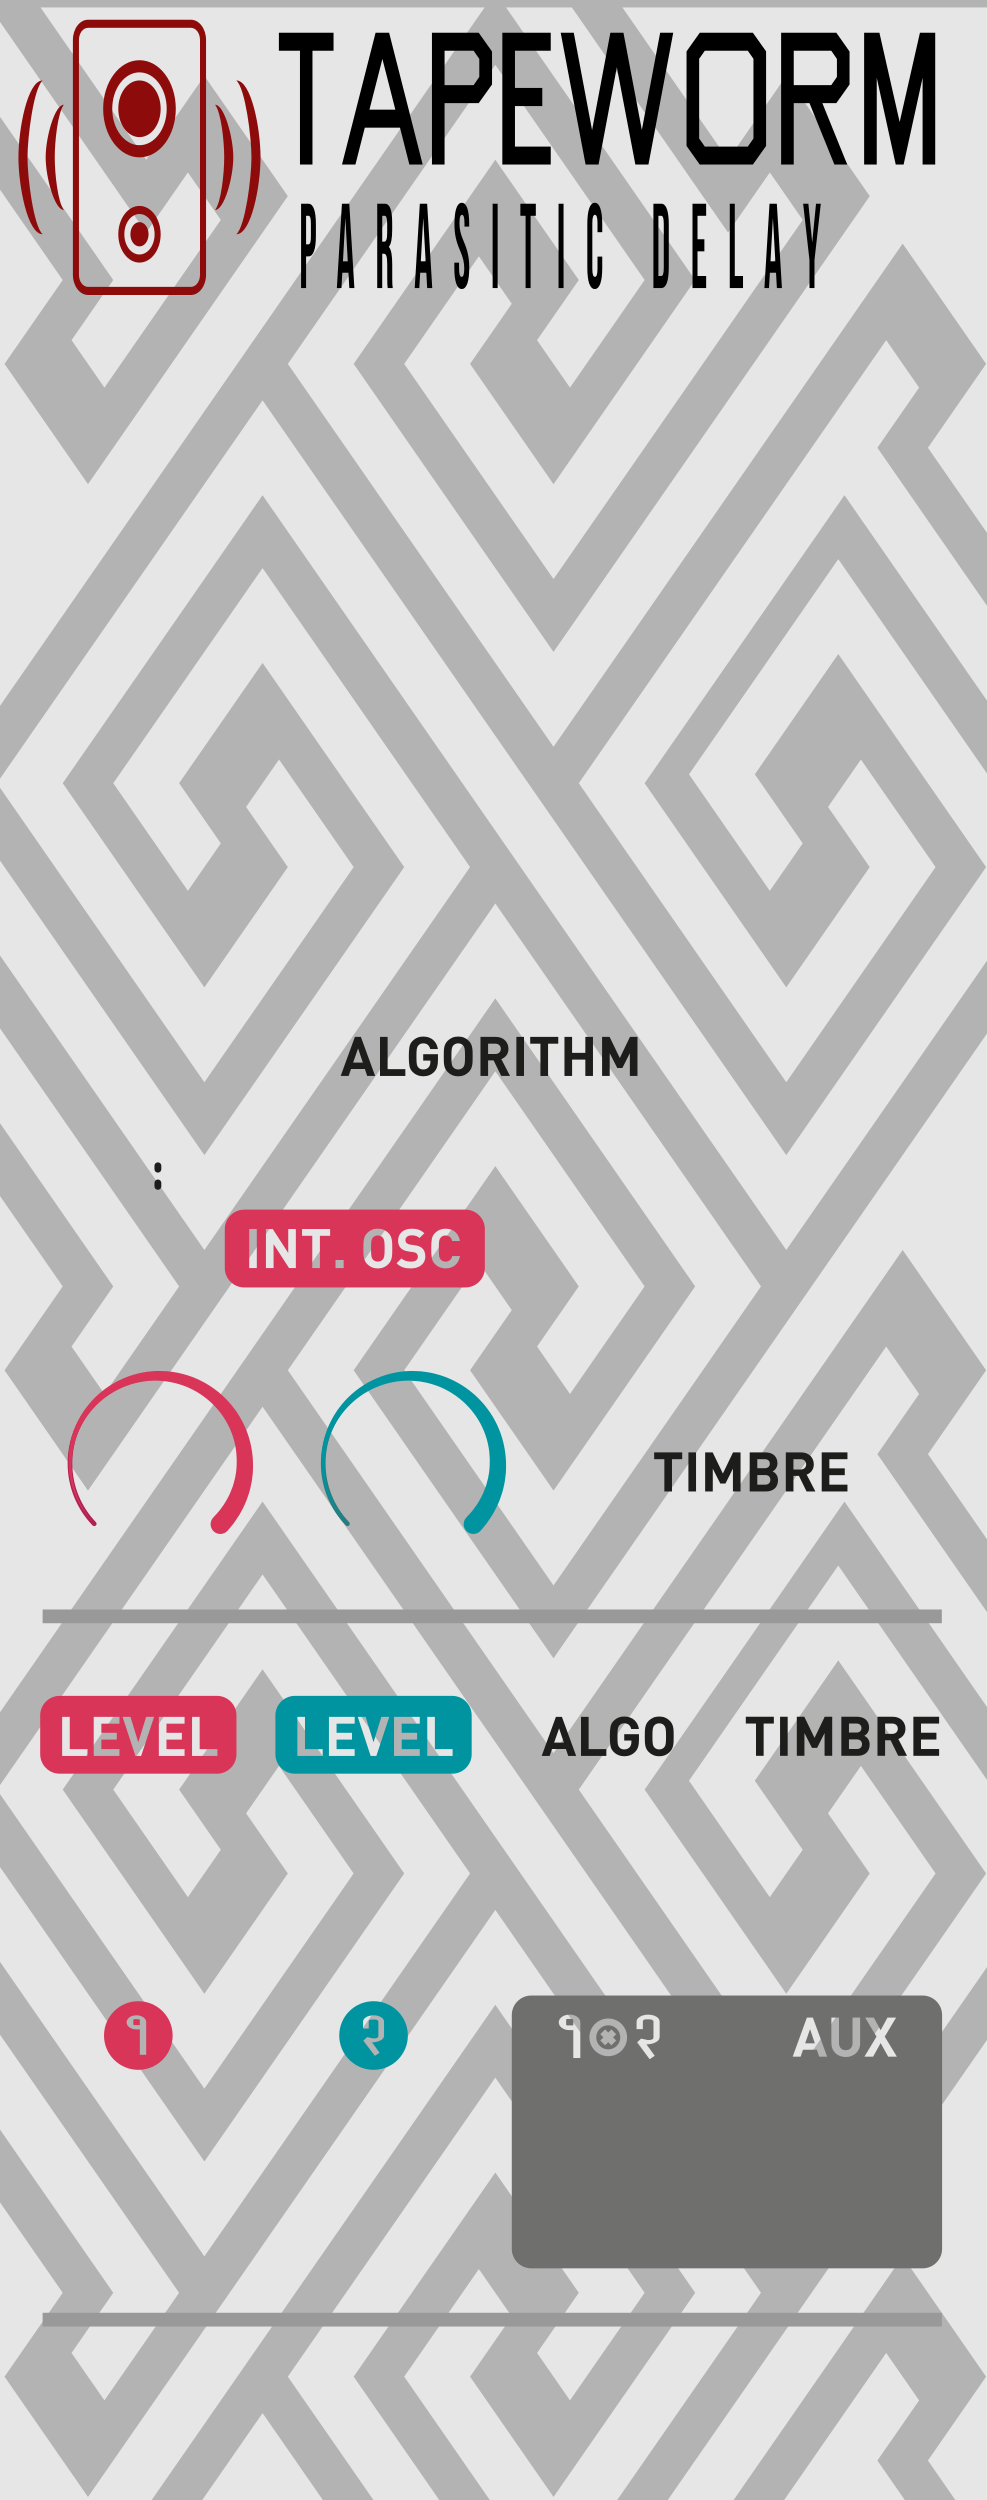
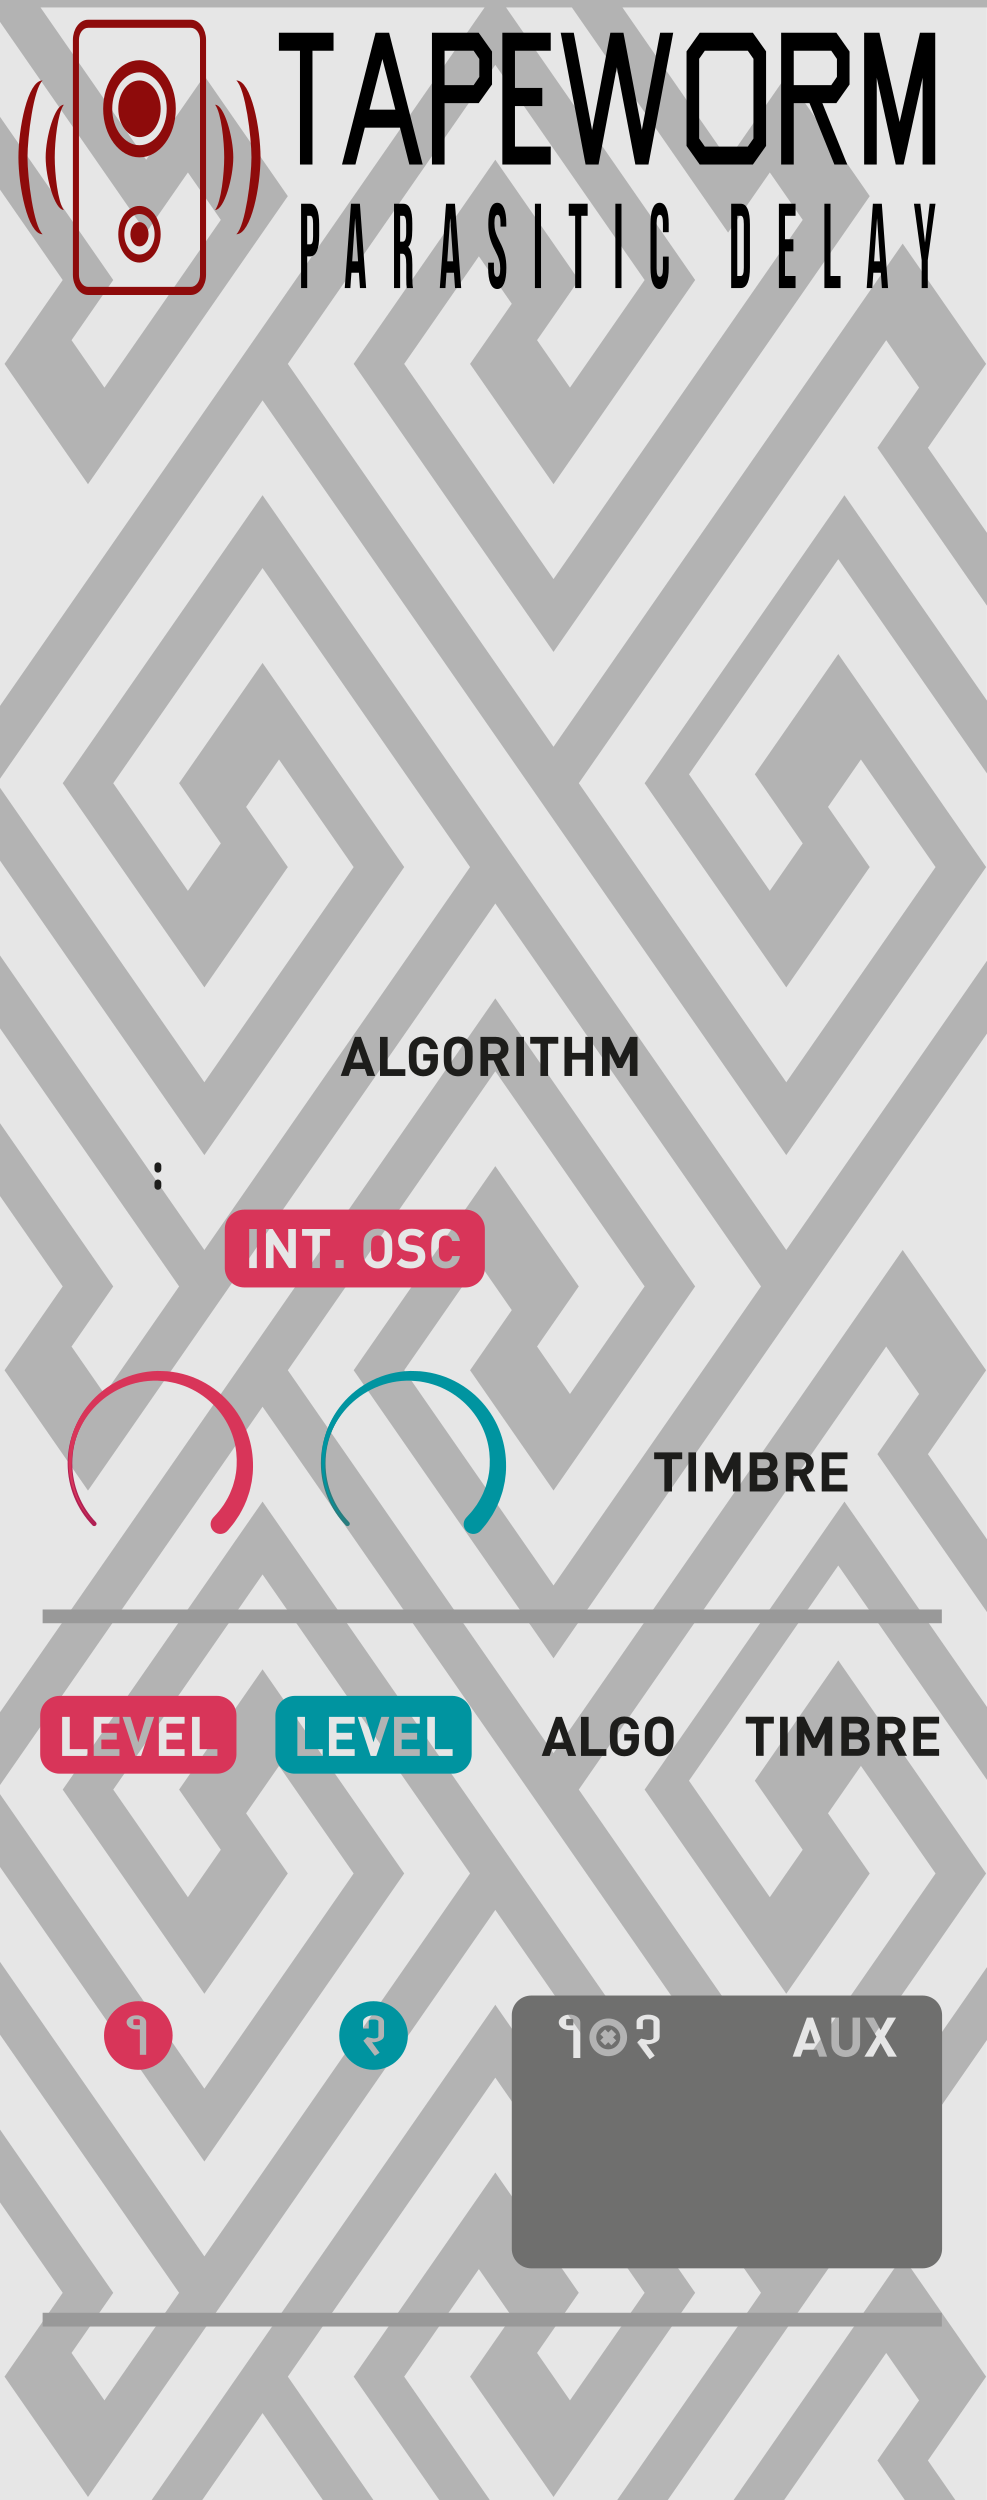
<svg xmlns="http://www.w3.org/2000/svg" version="1.1" x="0px" y="0px" width="150px" height="380px" viewBox="0 0 150 380" enable-background="new 0 0 150 380" xml:space="preserve" id="svg466">
  <defs id="defs470" />
  <g id="faceplate">
    <rect id="background" fill="#E6E6E6" width="150" height="380" />
    <path d="M -17.584,431.363 H 168.16 V -14.8 H -17.584 Z m 11.056,-309.962 37.591,54.177 30.376,-43.782 -21.531,-31.031 -12.686,18.283 6.342,9.144 -5.004,7.212 -11.346,-16.355 22.694,-32.703 31.539,45.451 -40.384,58.202 -37.591,-54.177 z m 0,25.495 33.75,48.638 -11.348,16.355 -5.002,-7.212 6.342,-9.144 -23.742,-34.217 v -14.42 z m 0,25.495 16.06,23.143 -8.845,12.747 12.686,18.286 61.915,-89.233 40.384,58.198 -31.539,45.455 -22.694,-32.707 11.348,-16.351 5.002,7.212 -6.342,9.14 12.686,18.286 21.531,-31.034 -30.376,-43.778 -81.816,117.914 z m 0,101.98 37.591,54.177 30.376,-43.782 -21.531,-31.03 -12.686,18.283 6.342,9.144 -5.004,7.212 -11.346,-16.355 22.694,-32.703 31.539,45.451 -40.384,58.202 -37.591,-54.178 z m 0,25.492 33.748,48.641 -11.346,16.352 -5.004,-7.208 6.344,-9.144 -23.742,-34.217 v -14.424 z m 0,115.566 V 325.362 L 9.532,348.505 0.687,361.252 13.373,379.538 75.288,290.306 115.672,348.504 84.133,393.959 61.439,361.252 72.787,344.901 l 5.002,7.211 -6.342,9.14 12.686,18.286 21.531,-31.034 -30.376,-43.778 -56.911,82.02 12.686,18.286 8.845,-12.747 16.06,23.143 z m 70.178,0 -23.742,-34.217 -6.344,9.143 -5.001,-7.211 11.346,-16.352 33.75,48.638 h -10.008 z m 93.454,0 h -5.004 l -23.742,-34.217 -6.344,9.143 -5.002,-7.211 17.69,-25.495 5.002,7.211 -6.342,9.14 23.742,34.221 z m 0,-18.283 -16.06,-23.147 8.845,-12.748 -12.686,-18.283 -30.376,43.778 12.686,18.286 8.845,-12.747 16.06,23.143 H 81.34 l -37.591,-54.177 31.539,-45.451 22.694,32.703 -11.348,16.355 -5.002,-7.211 6.342,-9.144 -12.686,-18.282 -21.531,31.03 30.376,43.782 72.971,-105.167 z m 0,-108.354 -37.591,54.177 -79.605,-114.728 -30.376,43.778 21.531,31.034 12.686,-18.286 -6.342,-9.14 5.001,-7.211 11.346,16.351 -22.692,32.707 -31.539,-45.455 40.384,-58.198 79.605,114.728 30.376,-43.782 -22.471,-32.385 -12.686,18.286 7.281,10.495 -5.002,7.212 -12.286,-17.706 22.692,-32.707 29.686,42.784 v 8.047 z m 0,-19.122 -28.746,-41.429 -30.376,43.778 21.531,31.034 12.686,-18.286 -6.342,-9.14 5.002,-7.211 11.348,16.351 -22.694,32.707 -31.539,-45.455 46.728,-67.342 5.002,7.212 -6.342,9.14 23.742,34.221 z m 0,-25.495 -16.06,-23.146 8.845,-12.748 -12.686,-18.283 -53.07,76.485 -40.384,-58.202 31.539,-45.451 22.694,32.703 -11.348,16.355 -5.002,-7.212 6.342,-9.144 -12.686,-18.282 -21.531,31.03 30.376,43.782 72.971,-105.167 z m 0,-108.354 -37.591,54.177 L 39.908,75.271 9.532,119.049 31.063,150.083 43.749,131.797 37.407,122.657 42.409,115.445 53.755,131.796 31.063,164.504 -0.476,119.049 39.908,60.851 119.513,175.578 149.889,131.797 127.418,99.412 114.732,117.698 l 7.281,10.495 -5.002,7.212 -12.286,-17.707 22.692,-32.706 29.686,42.784 v 8.047 z m 0,-19.121 -28.746,-41.429 -30.376,43.778 21.531,31.034 12.686,-18.286 -6.342,-9.14 5.002,-7.212 11.348,16.351 -22.694,32.707 -31.539,-45.455 46.728,-67.342 5.002,7.212 -6.342,9.14 23.742,34.221 z m 0,-115.566 V 91.205 L 141.044,68.059 149.889,55.311 137.203,37.029 84.133,113.513 43.749,55.311 75.288,9.86 97.982,42.564 86.634,58.919 81.632,51.707 87.974,42.564 75.288,24.281 53.757,55.311 84.133,99.093 132.199,29.816 119.513,11.533 110.668,24.281 94.608,1.134 Z m -70.178,0 23.742,34.221 6.344,-9.143 5.002,7.212 -6.342,9.14 L 84.133,88.019 61.439,55.311 72.787,38.96 77.789,46.172 71.447,55.311 84.133,73.598 105.664,42.564 76.918,1.134 Z m -13.267,0 L -6.528,116.7 V 19.421 L 9.532,42.564 0.687,55.311 13.373,73.598 43.749,29.816 31.063,11.533 22.218,24.281 6.158,1.134 Z m -75.183,0 23.742,34.221 6.344,-9.143 5.001,7.212 L 15.873,58.919 10.872,51.707 17.213,42.564 -6.528,8.347 V 1.134 Z" id="path1-7" style="fill:#b3b3b3;stroke-width:0.372" />
    <g id="g39">
      <path fill="#D83559" d="M70.739,183.862H37.125c-1.627,0-2.958,1.331-2.958,2.957v5.917c0,1.626,1.331,2.956,2.958,2.956h33.614    c1.627,0,2.958-1.33,2.958-2.956v-5.917C73.697,185.192,72.366,183.862,70.739,183.862z M39.037,192.749h-1.159v-5.939h1.159    V192.749z M44.969,192.749h-1.035l-2.352-3.645v3.645h-1.159v-5.939h1.034l2.352,3.637v-3.637h1.16V192.749z M50.177,187.845    h-1.552v4.904h-1.159v-4.904h-1.552v-1.035h4.263V187.845z M52.239,192.749h-1.243v-1.234h1.243V192.749z M59.032,192.148    c-0.417,0.417-0.927,0.651-1.602,0.651c-0.676,0-1.194-0.234-1.61-0.651c-0.6-0.6-0.584-1.343-0.584-2.369    c0-1.026-0.016-1.768,0.584-2.369c0.417-0.417,0.934-0.651,1.61-0.651c0.675,0,1.184,0.234,1.602,0.651    c0.6,0.601,0.591,1.343,0.591,2.369C59.623,190.805,59.632,191.549,59.032,192.148z M62.446,192.8    c-0.901,0-1.585-0.191-2.169-0.784l0.751-0.75c0.376,0.375,0.884,0.499,1.434,0.499c0.684,0,1.052-0.259,1.052-0.733    c0-0.208-0.058-0.383-0.185-0.501c-0.116-0.108-0.25-0.167-0.525-0.208l-0.718-0.1c-0.508-0.075-0.883-0.234-1.15-0.493    c-0.284-0.283-0.425-0.667-0.425-1.167c0-1.06,0.783-1.802,2.068-1.802c0.817,0,1.41,0.201,1.918,0.693l-0.734,0.725    c-0.375-0.358-0.825-0.408-1.217-0.408c-0.618,0-0.918,0.342-0.918,0.75c0,0.15,0.051,0.309,0.175,0.425    c0.117,0.109,0.31,0.201,0.55,0.234l0.701,0.1c0.542,0.075,0.884,0.225,1.135,0.458c0.317,0.301,0.458,0.735,0.458,1.261    C64.648,192.148,63.688,192.8,62.446,192.8z M66.995,191.457c0.175,0.208,0.426,0.308,0.742,0.308c0.56,0,0.876-0.334,1.001-0.841    h1.177c-0.201,1.208-1.051,1.876-2.187,1.876c-0.633,0-1.167-0.218-1.602-0.651c-0.259-0.257-0.417-0.559-0.483-0.893    c-0.067-0.333-0.101-0.825-0.101-1.476c0-0.65,0.034-1.142,0.101-1.476c0.066-0.342,0.224-0.634,0.483-0.893    c0.434-0.434,0.968-0.651,1.602-0.651c1.143,0,1.986,0.667,2.187,1.877h-1.177c-0.125-0.509-0.442-0.842-1.001-0.842    c-0.316,0-0.566,0.1-0.742,0.309c-0.242,0.258-0.292,0.525-0.292,1.676C66.703,190.932,66.753,191.198,66.995,191.457z" id="path35" />
      <path fill="#D83559" d="M57.431,187.795c-0.318,0-0.584,0.124-0.751,0.317c-0.224,0.25-0.283,0.525-0.283,1.667    c0,1.144,0.059,1.418,0.283,1.669c0.167,0.191,0.434,0.315,0.751,0.315c0.316,0,0.575-0.124,0.742-0.315    c0.225-0.251,0.292-0.526,0.292-1.669c0-1.142-0.066-1.418-0.292-1.667C58.005,187.919,57.747,187.795,57.431,187.795z" id="path37" />
    </g>
    <g id="g53">
      <path fill="#1D1D1B" d="M102.142,221.797v4.905h-1.16v-4.905h-1.55v-1.035h4.262v1.035H102.142z" id="path41" />
      <path fill="#1D1D1B" d="M104.639,226.702v-5.94h1.159v5.94H104.639z" id="path43" />
      <path fill="#1D1D1B" d="M111.404,226.702v-3.462l-1.134,2.253h-0.784l-1.143-2.253v3.462h-1.159v-5.94h1.142l1.552,3.214    l1.543-3.214h1.143v5.94H111.404z" id="path45" />
      <path fill="#1D1D1B" d="M116.438,226.702h-2.485v-5.94h2.385c1.16,0,1.836,0.652,1.836,1.669c0,0.66-0.435,1.084-0.733,1.227    c0.358,0.167,0.816,0.542,0.816,1.335C118.256,226.101,117.497,226.702,116.438,226.702z M116.245,221.797h-1.134v1.367h1.134    c0.493,0,0.769-0.274,0.769-0.683C117.014,222.072,116.738,221.797,116.245,221.797z M116.32,224.208h-1.209v1.461h1.209    c0.526,0,0.776-0.335,0.776-0.736C117.097,224.534,116.847,224.208,116.32,224.208z" id="path47" />
      <path fill="#1D1D1B" d="M122.597,226.702l-1.16-2.368h-0.833v2.368h-1.159v-5.94h2.327c1.209,0,1.926,0.828,1.926,1.82    c0,0.833-0.508,1.351-1.084,1.559l1.326,2.562H122.597z M121.695,221.797h-1.092v1.569h1.092c0.51,0,0.843-0.326,0.843-0.784    C122.538,222.123,122.205,221.797,121.695,221.797z" id="path49" />
      <path fill="#1D1D1B" d="M124.901,226.702v-5.94h3.912v1.035h-2.752v1.395h2.344v1.032h-2.344v1.445h2.752v1.033H124.901z" id="path51" />
    </g>
    <rect x="6.479" y="351.541" fill="#C6C6C5" width="136.679" height="2.091" id="rect55" style="fill:#999999" />
    <g id="g241">
      <path fill="#1D1D1B" d="M55.812,163.545l-0.351-1.052h-2.11l-0.358,1.052h-1.21l2.161-5.939h0.91l2.168,5.939H55.812z     M54.427,159.358l-0.75,2.16h1.476L54.427,159.358z" id="path223" />
      <path fill="#1D1D1B" d="M57.759,163.545v-5.939h1.16v4.905h2.693v1.034H57.759z" id="path225" />
      <path fill="#1D1D1B" d="M66.003,162.92c-0.459,0.466-1.011,0.675-1.677,0.675c-0.634,0-1.168-0.217-1.602-0.651    c-0.259-0.258-0.418-0.559-0.484-0.893c-0.066-0.333-0.101-0.825-0.101-1.476c0-0.65,0.035-1.142,0.101-1.477    c0.066-0.342,0.225-0.633,0.484-0.892c0.434-0.434,0.968-0.651,1.602-0.651c1.351,0,2.076,0.868,2.235,1.902h-1.167    c-0.143-0.576-0.493-0.867-1.067-0.867c-0.31,0-0.56,0.108-0.743,0.317c-0.217,0.275-0.285,0.492-0.285,1.668    c0,1.168,0.051,1.402,0.285,1.677c0.175,0.209,0.425,0.309,0.743,0.309c0.342,0,0.617-0.109,0.825-0.334    c0.175-0.2,0.267-0.467,0.267-0.792v-0.225h-1.092v-0.968h2.243v0.867C66.569,161.978,66.41,162.486,66.003,162.92z" id="path227" />
      <path fill="#1D1D1B" d="M71.251,162.944c-0.417,0.417-0.926,0.651-1.602,0.651c-0.676,0-1.193-0.233-1.609-0.651    c-0.601-0.6-0.585-1.343-0.585-2.369s-0.016-1.768,0.585-2.369c0.417-0.417,0.933-0.651,1.609-0.651    c0.676,0,1.184,0.234,1.602,0.651c0.601,0.601,0.592,1.343,0.592,2.369S71.853,162.344,71.251,162.944z M70.392,158.908    c-0.166-0.192-0.425-0.317-0.742-0.317c-0.318,0-0.584,0.125-0.75,0.317c-0.225,0.25-0.284,0.526-0.284,1.668    c0,1.143,0.059,1.418,0.284,1.668c0.166,0.192,0.433,0.317,0.75,0.317c0.317,0,0.576-0.125,0.742-0.317    c0.227-0.25,0.292-0.525,0.292-1.668C70.684,159.434,70.618,159.157,70.392,158.908z" id="path229" />
      <path fill="#1D1D1B" d="M76.185,163.545l-1.159-2.369H74.19v2.369h-1.16v-5.939h2.328c1.209,0,1.927,0.826,1.927,1.818    c0,0.834-0.51,1.352-1.084,1.56l1.326,2.562H76.185z M75.283,158.641H74.19v1.568h1.093c0.508,0,0.843-0.325,0.843-0.785    C76.126,158.966,75.792,158.641,75.283,158.641z" id="path231" />
      <path fill="#1D1D1B" d="M78.489,163.545v-5.939h1.159v5.939H78.489z" id="path233" />
      <path fill="#1D1D1B" d="M83.304,158.641v4.905h-1.159v-4.905h-1.553v-1.035h4.263v1.035H83.304z" id="path235" />
      <path fill="#1D1D1B" d="M88.971,163.545v-2.486h-2.012v2.486H85.8v-5.939h1.159v2.428h2.012v-2.428h1.159v5.939H88.971z" id="path237" />
      <path fill="#1D1D1B" d="M95.737,163.545v-3.462l-1.134,2.252h-0.784l-1.143-2.252v3.462h-1.159v-5.939h1.143l1.551,3.212    l1.544-3.212h1.142v5.939H95.737z" id="path239" />
    </g>
    <path fill="none" stroke="#AF2053" stroke-width="0.709" stroke-linecap="round" stroke-miterlimit="10" d="M14.32,231.616   c-2.284-2.388-3.686-5.626-3.686-9.191c0-7.346,5.954-13.301,13.301-13.301c7.346,0,13.301,5.955,13.301,13.301   c0,3.563-1.399,6.8-3.682,9.188" id="path243" />
    <path fill="none" stroke="#287C7D" stroke-width="0.709" stroke-linecap="round" stroke-miterlimit="10" d="M52.813,231.616   c-2.284-2.388-3.686-5.626-3.686-9.191c0-7.346,5.954-13.301,13.301-13.301c7.345,0,13.301,5.955,13.301,13.301   c0,3.563-1.4,6.8-3.682,9.188" id="path245" />
    <path fill="#D83559" d="M14.32,231.616c0,0-0.164-0.18-0.471-0.516c-0.319-0.324-0.728-0.854-1.216-1.553   c-0.453-0.719-0.996-1.615-1.391-2.744c-0.417-1.117-0.754-2.443-0.817-3.925c-0.079-1.469,0.062-3.093,0.562-4.739   c0.494-1.636,1.345-3.274,2.548-4.723c1.199-1.449,2.75-2.702,4.54-3.589c1.786-0.888,3.811-1.396,5.857-1.444   c0.562,0.019,0.983,0.017,1.499,0.049c0.517,0.073,1.055,0.112,1.558,0.223c1.001,0.212,1.991,0.501,2.917,0.923   c1.865,0.817,3.521,2.031,4.834,3.48c1.318,1.444,2.291,3.121,2.893,4.826c0.607,1.718,0.839,3.415,0.827,5.043   c-0.018,0.375,0.002,0.693-0.047,1.093c-0.049,0.396-0.097,0.782-0.144,1.159c-0.155,0.717-0.273,1.397-0.5,2.011   c-0.375,1.251-0.922,2.26-1.387,3.073c-0.499,0.794-0.927,1.399-1.263,1.776c-0.324,0.387-0.497,0.593-0.497,0.593   c-0.524,0.628-1.457,0.709-2.083,0.186c-0.625-0.525-0.709-1.457-0.185-2.084c0.012-0.015,0.025-0.029,0.039-0.045l0.092-0.1   c0,0,0.146-0.159,0.418-0.457c0.288-0.287,0.65-0.76,1.087-1.379c0.401-0.641,0.892-1.433,1.242-2.438   c0.214-0.486,0.329-1.049,0.488-1.615c0.05-0.279,0.101-0.566,0.154-0.86c0.059-0.289,0.06-0.687,0.095-1.035   c0.069-1.275-0.05-2.755-0.491-4.205c-0.437-1.459-1.192-2.922-2.264-4.218c-1.069-1.296-2.452-2.421-4.049-3.216   c-0.792-0.409-1.649-0.7-2.526-0.933c-0.435-0.118-0.866-0.165-1.303-0.257c-0.448-0.053-0.999-0.077-1.404-0.114   c-1.835-0.045-3.681,0.324-5.349,1.058c-1.671,0.728-3.159,1.813-4.341,3.109c-1.186,1.296-2.062,2.797-2.604,4.325   c-0.547,1.524-0.757,3.075-0.752,4.51c-0.008,1.432,0.258,2.738,0.613,3.849c0.333,1.125,0.826,2.031,1.24,2.765   c0.449,0.714,0.831,1.262,1.135,1.602C14.165,231.429,14.32,231.616,14.32,231.616z" id="path247" />
    <path fill="#0094A0" d="M52.783,231.616c0,0-0.164-0.18-0.471-0.516c-0.319-0.324-0.729-0.854-1.216-1.553   c-0.454-0.719-0.997-1.615-1.391-2.744c-0.417-1.117-0.754-2.443-0.817-3.925c-0.078-1.469,0.062-3.093,0.562-4.739   c0.494-1.636,1.345-3.274,2.548-4.723c1.199-1.449,2.75-2.702,4.54-3.589c1.786-0.888,3.81-1.396,5.857-1.444   c0.562,0.019,0.983,0.017,1.499,0.049c0.517,0.073,1.054,0.112,1.558,0.223c1.001,0.212,1.991,0.501,2.918,0.923   c1.864,0.817,3.521,2.031,4.834,3.48c1.318,1.444,2.292,3.121,2.893,4.826c0.607,1.718,0.84,3.415,0.827,5.043   c-0.018,0.375,0.003,0.693-0.047,1.093c-0.049,0.396-0.097,0.782-0.144,1.159c-0.154,0.717-0.272,1.397-0.5,2.011   c-0.375,1.251-0.922,2.26-1.386,3.073c-0.5,0.794-0.927,1.399-1.264,1.776c-0.324,0.387-0.497,0.593-0.497,0.593   c-0.523,0.628-1.457,0.709-2.083,0.186c-0.625-0.525-0.709-1.457-0.184-2.084c0.012-0.015,0.025-0.029,0.039-0.045l0.092-0.1   c0,0,0.146-0.159,0.417-0.457c0.289-0.287,0.65-0.76,1.087-1.379c0.402-0.641,0.892-1.433,1.242-2.438   c0.214-0.486,0.329-1.049,0.488-1.615c0.05-0.279,0.101-0.566,0.154-0.86c0.059-0.289,0.06-0.687,0.095-1.035   c0.069-1.275-0.05-2.755-0.491-4.205c-0.437-1.459-1.192-2.922-2.264-4.218c-1.069-1.296-2.453-2.421-4.049-3.216   c-0.792-0.409-1.649-0.7-2.527-0.933c-0.435-0.118-0.866-0.165-1.303-0.257c-0.448-0.053-1-0.077-1.404-0.114   c-1.835-0.045-3.681,0.324-5.349,1.058c-1.671,0.728-3.159,1.813-4.341,3.109c-1.186,1.296-2.062,2.797-2.604,4.325   c-0.547,1.524-0.757,3.075-0.751,4.51c-0.008,1.432,0.257,2.738,0.613,3.849c0.333,1.125,0.826,2.031,1.24,2.765   c0.449,0.714,0.83,1.262,1.135,1.602C52.628,231.429,52.783,231.616,52.783,231.616z" id="path249" />
    <path fill="#D83559" d="M32.983,257.772H9.068c-1.627,0-2.958,1.331-2.958,2.957v5.915c0,1.628,1.331,2.958,2.958,2.958h23.915   c1.627,0,2.958-1.33,2.958-2.958v-5.915C35.94,259.104,34.61,257.772,32.983,257.772z M13.299,266.898H9.446v-5.939h1.159v4.906   h2.694V266.898z M18.157,261.994h-2.753v1.394h2.344v1.033h-2.344v1.444h2.753v1.033h-3.912v-5.939h3.912V261.994z M21.454,266.898   h-0.867l-1.96-5.939h1.201l1.193,3.872l1.193-3.872h1.209L21.454,266.898z M28.055,261.994h-2.752v1.394h2.343v1.033h-2.343v1.444   h2.752v1.033h-3.912v-5.939h3.912V261.994z M33.045,266.898h-3.853v-5.939h1.159v4.906h2.694V266.898z" id="path251" />
    <path fill="#0094A0" d="M68.736,257.772H44.821c-1.627,0-2.958,1.331-2.958,2.957v5.915c0,1.628,1.331,2.958,2.958,2.958h23.915   c1.627,0,2.958-1.33,2.958-2.958v-5.915C71.694,259.104,70.363,257.772,68.736,257.772z M49.052,266.898h-3.854v-5.939h1.16v4.906   h2.694V266.898z M53.91,261.994h-2.753v1.394H53.5v1.033h-2.343v1.444h2.753v1.033h-3.912v-5.939h3.912V261.994z M57.207,266.898   h-0.868l-1.96-5.939h1.202l1.192,3.872l1.193-3.872h1.209L57.207,266.898z M63.808,261.994h-2.753v1.394h2.344v1.033h-2.344v1.444   h2.753v1.033h-3.912v-5.939h3.912V261.994z M68.798,266.898h-3.854v-5.939h1.159v4.906h2.695V266.898z" id="path253" />
    <g id="g267">
      <path fill="#1D1D1B" d="M116.072,261.98v4.904h-1.159v-4.904h-1.551v-1.035h4.263v1.035H116.072z" id="path255" />
      <path fill="#1D1D1B" d="M118.569,266.885v-5.939h1.159v5.939H118.569z" id="path257" />
      <path fill="#1D1D1B" d="M125.335,266.885v-3.462l-1.134,2.253h-0.784l-1.143-2.253v3.462h-1.159v-5.939h1.142l1.552,3.213    l1.544-3.213h1.142v5.939H125.335z" id="path259" />
      <path fill="#1D1D1B" d="M130.368,266.885h-2.485v-5.939h2.385c1.16,0,1.836,0.651,1.836,1.668c0,0.661-0.434,1.084-0.733,1.228    c0.358,0.167,0.817,0.542,0.817,1.334C132.188,266.283,131.428,266.885,130.368,266.885z M130.176,261.98h-1.134v1.367h1.134    c0.493,0,0.769-0.275,0.769-0.683C130.944,262.255,130.669,261.98,130.176,261.98z M130.251,264.391h-1.209v1.461h1.209    c0.526,0,0.776-0.334,0.776-0.735C131.027,264.717,130.777,264.391,130.251,264.391z" id="path261" />
      <path fill="#1D1D1B" d="M136.527,266.885l-1.159-2.368h-0.834v2.368h-1.159v-5.939h2.327c1.209,0,1.927,0.827,1.927,1.819    c0,0.833-0.509,1.351-1.084,1.559l1.325,2.562H136.527z M135.627,261.98h-1.093v1.568h1.093c0.509,0,0.842-0.326,0.842-0.784    C136.469,262.306,136.136,261.98,135.627,261.98z" id="path263" />
      <path fill="#1D1D1B" d="M138.833,266.885v-5.939h3.912v1.035h-2.753v1.394h2.344v1.033h-2.344v1.444h2.753v1.033H138.833z" id="path265" />
    </g>
    <rect x="6.479" y="244.643" fill="#C6C6C5" width="136.679" height="2.088" id="rect269" style="fill:#999999" />
    <g id="g279">
      <path fill="#1D1D1B" d="M86.367,266.898l-0.351-1.051h-2.109l-0.358,1.051h-1.211l2.161-5.939h0.909l2.168,5.939H86.367z     M84.982,262.712l-0.75,2.159h1.476L84.982,262.712z" id="path271" />
      <path fill="#1D1D1B" d="M88.314,266.898v-5.939h1.159v4.906h2.693v1.033H88.314z" id="path273" />
      <path fill="#1D1D1B" d="M96.559,266.273c-0.46,0.467-1.011,0.677-1.678,0.677c-0.633,0-1.167-0.219-1.601-0.652    c-0.259-0.257-0.418-0.559-0.484-0.893c-0.066-0.332-0.101-0.825-0.101-1.476c0-0.649,0.034-1.143,0.101-1.477    c0.066-0.343,0.226-0.634,0.484-0.893c0.434-0.435,0.968-0.65,1.601-0.65c1.352,0,2.077,0.868,2.235,1.901h-1.167    c-0.143-0.574-0.493-0.866-1.068-0.866c-0.31,0-0.559,0.108-0.742,0.316c-0.217,0.274-0.284,0.492-0.284,1.668    c0,1.168,0.051,1.402,0.284,1.678c0.175,0.207,0.425,0.308,0.742,0.308c0.343,0,0.618-0.108,0.825-0.335    c0.176-0.199,0.268-0.466,0.268-0.79v-0.227h-1.093v-0.968h2.244v0.868C97.125,265.332,96.966,265.839,96.559,266.273z" id="path275" />
      <path fill="#1D1D1B" d="M101.807,266.298c-0.417,0.418-0.926,0.652-1.602,0.652s-1.192-0.234-1.609-0.652    c-0.601-0.6-0.585-1.343-0.585-2.368c0-1.026-0.016-1.769,0.585-2.369c0.417-0.416,0.934-0.65,1.609-0.65s1.185,0.234,1.602,0.65    c0.602,0.601,0.592,1.343,0.592,2.369C102.398,264.955,102.408,265.698,101.807,266.298z M100.947,262.262    c-0.166-0.192-0.425-0.316-0.742-0.316s-0.584,0.124-0.75,0.316c-0.226,0.25-0.285,0.525-0.285,1.668    c0,1.144,0.06,1.419,0.285,1.669c0.166,0.191,0.433,0.316,0.75,0.316s0.576-0.125,0.742-0.316c0.226-0.25,0.292-0.525,0.292-1.669    C101.239,262.787,101.173,262.512,100.947,262.262z" id="path277" />
    </g>
    <g id="g285">
      <polygon fill="#D83559" points="21.175,306.951 20.953,306.917 20.778,306.917 20.43,306.917 20.312,306.951 20.265,307.024     20.265,307.685 20.297,307.771 20.405,307.817 20.753,307.817 20.953,307.817 21.206,307.817 21.257,307.795 21.257,307.735     21.257,307.024 21.212,306.988   " id="polygon281" />
      <path fill="#D83559" d="M21.024,304.183c-2.879,0-5.214,2.335-5.214,5.216s2.335,5.216,5.214,5.216    c2.881,0,5.216-2.335,5.216-5.216S23.906,304.183,21.024,304.183z M22.221,312.33h-0.964v-3.861h-0.518    c-0.204,0-0.391-0.021-0.568-0.071c-0.171-0.042-0.334-0.124-0.489-0.233c-0.152-0.11-0.261-0.232-0.334-0.367    c-0.069-0.133-0.11-0.273-0.11-0.418c0-0.13,0.041-0.259,0.11-0.383c0.073-0.129,0.175-0.244,0.32-0.351    c0.139-0.105,0.295-0.188,0.479-0.24c0.102-0.024,0.202-0.045,0.283-0.058c0.096-0.018,0.198-0.021,0.31-0.021    c0.139,0,0.238,0.002,0.297,0.01c0.063,0.008,0.169,0.034,0.32,0.081c0.153,0.045,0.295,0.114,0.43,0.212    c0.139,0.094,0.25,0.206,0.322,0.337c0.076,0.13,0.112,0.267,0.112,0.411V312.33z" id="path283" />
    </g>
    <path fill="#0094A0" d="M56.779,304.183c-2.881,0-5.216,2.335-5.216,5.216s2.335,5.216,5.216,5.216s5.216-2.335,5.216-5.216   S59.66,304.183,56.779,304.183z M58.374,309.41c0,0.146-0.047,0.283-0.136,0.422c-0.092,0.114-0.226,0.219-0.396,0.306   c-0.169,0.094-0.365,0.165-0.583,0.219c-0.216,0.055-0.453,0.081-0.711,0.081l1.146,1.579l-0.711,0.477l-1.756-2.307l0.583-0.546   l0.898,0.191h0.32c0.114-0.014,0.206-0.036,0.273-0.062c0.069-0.026,0.118-0.058,0.149-0.088l0.065-0.148v-2.295   c-0.02-0.055-0.037-0.087-0.057-0.105c-0.039-0.039-0.088-0.071-0.157-0.103l-0.057-0.012l-0.055-0.024h-0.059l-0.055-0.022h-0.151   h-0.146c-0.145,0-0.249,0-0.31,0c-0.084,0-0.155,0.015-0.22,0.041c-0.069,0.028-0.118,0.062-0.157,0.102l-0.041,0.139v1.078h-0.866   v-1.07c0-0.12,0.039-0.236,0.118-0.342c0.075-0.106,0.189-0.208,0.348-0.304c0.149-0.096,0.293-0.161,0.434-0.193   c0.149-0.037,0.267-0.062,0.358-0.076c0.102-0.016,0.208-0.022,0.322-0.022c0.22,0,0.426,0.022,0.617,0.067   c0.188,0.047,0.363,0.114,0.52,0.206c0.155,0.092,0.269,0.193,0.347,0.308c0.037,0.053,0.067,0.112,0.089,0.173   c0.022,0.062,0.037,0.127,0.037,0.196V309.41z" id="path287" />
    <g id="g297">
      <polygon fill="#6F6F6E" points="122.379,310.588 123.855,310.588 123.13,308.429   " id="polygon289" />
      <polygon fill="#6F6F6E" points="87.054,306.914 86.816,306.876 86.616,306.876 86.24,306.876 86.103,306.914 86.053,306.992     86.053,307.722 86.091,307.813 86.206,307.864 86.591,307.864 86.809,307.864 87.091,307.864 87.142,307.838 87.142,307.774     87.142,306.99 87.092,306.951   " id="polygon291" />
      <path fill="#6F6F6E" d="M140.24,303.324H80.75c-1.627,0-2.958,1.331-2.958,2.957v35.547c0,1.628,1.331,2.959,2.958,2.959h59.49    c1.627,0,2.958-1.331,2.958-2.959v-35.547C143.198,304.655,141.867,303.324,140.24,303.324z M88.206,312.821h-1.064v-4.244h-0.563    c-0.225,0-0.434-0.024-0.625-0.075c-0.193-0.049-0.372-0.137-0.539-0.257c-0.166-0.122-0.29-0.257-0.369-0.403    s-0.119-0.3-0.119-0.461c0-0.141,0.04-0.283,0.119-0.42c0.079-0.138,0.195-0.267,0.351-0.385c0.154-0.116,0.332-0.206,0.531-0.265    c0.109-0.024,0.214-0.045,0.313-0.062c0.101-0.018,0.213-0.026,0.338-0.026c0.151,0,0.259,0.004,0.326,0.013    c0.066,0.008,0.184,0.038,0.351,0.09c0.167,0.049,0.325,0.126,0.476,0.231c0.149,0.104,0.267,0.229,0.351,0.371    c0.083,0.141,0.125,0.291,0.125,0.452V312.821z M92.454,312.54c-1.58,0-2.864-1.283-2.864-2.864c0-1.579,1.284-2.865,2.864-2.865    c1.581,0,2.865,1.286,2.865,2.865C95.319,311.257,94.035,312.54,92.454,312.54z M100.265,309.612c0,0.161-0.05,0.315-0.15,0.465    c-0.101,0.126-0.244,0.238-0.433,0.34c-0.188,0.1-0.4,0.18-0.638,0.238c-0.238,0.06-0.498,0.088-0.782,0.088l1.258,1.736    l-0.782,0.521l-1.929-2.533l0.639-0.601l0.989,0.214h0.351c0.126-0.019,0.226-0.041,0.301-0.071    c0.074-0.028,0.129-0.062,0.162-0.094l0.075-0.165v-2.522c-0.024-0.06-0.046-0.096-0.062-0.114    c-0.041-0.041-0.101-0.079-0.175-0.114l-0.063-0.012l-0.062-0.024h-0.063l-0.062-0.027h-0.163h-0.161c-0.159,0-0.272,0-0.339,0    c-0.093,0-0.173,0.017-0.244,0.045c-0.071,0.031-0.128,0.067-0.169,0.11l-0.05,0.155v1.182h-0.952v-1.172    c0-0.135,0.044-0.261,0.132-0.379c0.087-0.116,0.215-0.229,0.382-0.332c0.167-0.106,0.327-0.178,0.481-0.214    c0.155-0.039,0.287-0.065,0.395-0.082c0.109-0.018,0.226-0.026,0.351-0.026c0.242,0,0.468,0.026,0.677,0.075    c0.208,0.052,0.398,0.127,0.569,0.227s0.299,0.214,0.382,0.338c0.042,0.06,0.074,0.123,0.1,0.189    c0.025,0.067,0.038,0.139,0.038,0.212V309.612z M124.515,312.615l-0.351-1.051h-2.109l-0.359,1.051h-1.21l2.161-5.939h0.909    l2.168,5.939H124.515z M130.74,310.58c0,1.262-0.968,2.087-2.187,2.087c-1.216,0-2.184-0.825-2.184-2.087v-3.904h1.159v3.863    c0,0.685,0.399,1.093,1.024,1.093c0.626,0,1.035-0.408,1.035-1.093v-3.863h1.151V310.58z M135.006,312.615l-1.151-2.067    l-1.142,2.067h-1.326l1.843-3.044l-1.727-2.896h1.317l1.034,1.92l1.043-1.92h1.31l-1.727,2.896l1.851,3.044H135.006z" id="path293" />
      <path fill="#6F6F6E" d="M92.454,307.846c-1.008,0-1.829,0.821-1.829,1.83c0,1.008,0.821,1.829,1.829,1.829    c1.009,0,1.83-0.821,1.83-1.829C94.284,308.667,93.463,307.846,92.454,307.846z M92.932,310.884l-0.478-0.477l-0.477,0.477    l-0.731-0.731l0.477-0.477l-0.477-0.475l0.731-0.732l0.476,0.476l0.478-0.478l0.731,0.731l-0.476,0.478l0.477,0.477    L92.932,310.884z" id="path295" />
    </g>
    <g id="g301">
      <path fill="#1D1D1B" d="M23.999,180.849c-0.289,0-0.521-0.233-0.521-0.521v-0.521c0-0.289,0.233-0.521,0.521-0.521    c0.288,0,0.521,0.233,0.521,0.521v0.521C24.52,180.616,24.287,180.849,23.999,180.849z M23.999,178.241    c-0.289,0-0.521-0.233-0.521-0.521v-0.522c0-0.288,0.233-0.521,0.521-0.521c0.288,0,0.521,0.233,0.521,0.521v0.522    C24.52,178.007,24.287,178.241,23.999,178.241z" id="path299" />
    </g>
    <path fill="none" stroke="#000000" stroke-linecap="round" stroke-miterlimit="10" stroke-dasharray="0.5,2" d="M23.963,170.797" id="path303" />
    <g id="g329">
		
	</g>
-     <g id="g1" transform="matrix(1,0,0,0.8804477,0,0.3586567)">
-       <g id="SvgjsG1507" featurekey="UqkkrJ-0" transform="matrix(0.4600044,0,0,0.69878,-1.800043,-8.18046)" fill="#8e0b0b">
+     <g id="g1">
+       <g id="SvgjsG1507" featurekey="UqkkrJ-0" transform="matrix(0.4600044,0,0,0.6152393,-1.800043,-6.843811)" fill="#8e0b0b">
        <g transform="translate(0,-952.3622)" id="g2">
          <path d="m 33,968.362 c -2.753,0 -5,2.247 -5,5 v 58 c 0,2.753 2.247,5 5,5 h 34 c 2.753,0 5,-2.247 5,-5 v -58 c 0,-2.753 -2.247,-5 -5,-5 z m 0,2 h 34 c 1.679,0 3,1.321 3,3 v 58 c 0,1.679 -1.321,3 -3,3 H 33 c -1.679,0 -3,-1.321 -3,-3 v -58 c 0,-1.679 1.321,-3 3,-3 z m 17,8 c 6.639,0 12,5.361 12,12 0,6.639 -5.361,12 -12,12 -6.639,0 -12,-5.361 -12,-12 0,-6.639 5.361,-12 12,-12 z m 0,3 c -4.959,0 -9,4.041 -9,9 0,4.959 4.041,9 9,9 4.959,0 9,-4.041 9,-9 0,-4.959 -4.041,-9 -9,-9 z m -32,2 c -5,0 -8,12 -8,19 0,7 3,19 8,19 -3,-2 -5,-14 -5,-19 0,-5 2,-17 5,-19 z m 32,0 c 3.878,0 7,3.122 7,7 0,3.878 -3.122,7 -7,7 -3.878,0 -7,-3.122 -7,-7 0,-3.878 3.122,-7 7,-7 z m 32,0 c 3,2 5,14 5,19 0,5 -2,17 -5,19 5,0 8,-12 8,-19 0,-7 -3,-19 -8,-19 z m -57,6 c -3,10e-6 -6,8 -6,13 0,5 3,13 6,13 -2,-2 -3,-9 -3,-13 0,-4 1,-11 3,-13 z m 50,0 c 2,2 3,9 3,13 0,4 -1,11 -3,13 3,0 6,-8 6,-13 0,-5 -3,-13 -6,-13 z m -25,25 c -3.854,0 -7,3.146 -7,7 0,3.854 3.146,7 7,7 3.854,0 7,-3.146 7,-7 0,-3.854 -3.146,-7 -7,-7 z m 0,2 c 2.773,0 5,2.227 5,5 0,2.773 -2.227,5 -5,5 -2.773,0 -5,-2.227 -5,-5 0,-2.773 2.227,-5 5,-5 z m 0,2 c -1.657,0 -3,1.343 -3,3 0,1.657 1.343,3 3,3 1.657,0 3,-1.343 3,-3 0,-1.657 -1.343,-3 -3,-3 z" style="text-indent:0;text-transform:none;direction:ltr;baseline-shift:baseline;enable-background:accumulate" fill="#8e0b0b" fill-opacity="1" stroke="none" marker="none" visibility="visible" display="inline" overflow="visible" id="path1" />
        </g>
      </g>
-       <g id="SvgjsG1509" featurekey="Nh6iBa-0" transform="matrix(0.3457352,0,0,1.039647,45.48721,28.52943)" fill="#000000">
+       <g id="SvgjsG1509" featurekey="Nh6iBa-0" transform="matrix(0.4220389,0,0,0.9153551,45.42617,25.47733)" fill="#000000">
        <path d="m 4.04,6 c 2.2,0 3.28,1.22 3.28,3.46 v 1.82 c 0,2.24 -1.08,3.46 -3.28,3.46 H 3 V 20 H 0.8 V 6 Z m 0,2 H 3 v 4.74 h 1.04 c 0.7,0 1.08,-0.32 1.08,-1.32 V 9.32 C 5.12,8.32 4.74,8 4.04,8 Z m 17.948,-2 2.24,14 h -2.22 l -0.38,-2.54 h -2.7 l -0.38,2.54 h -2.02 L 18.768,6 Z m -1.74,2.48 -1.04,7.08 h 2.12 L 20.288,8.48 Z M 41.116,20 h -2.24 c -0.12,-0.36 -0.2,-0.58 -0.2,-1.72 v -2.2 c 0,-1.3 -0.44,-1.78 -1.44,-1.78 h -0.76 V 20 h -2.2 V 6 h 3.32 c 2.28,0 3.26,1.06 3.26,3.22 v 1.1 c 0,1.44 -0.46,2.36 -1.44,2.82 v 0.04 c 1.1,0.46 1.46,1.5 1.46,2.96 v 2.16 c 0,0.68 0.02,1.18 0.24,1.7 z m -3.58,-12 h -1.06 v 4.3 h 0.86 c 0.82,0 1.32,-0.36 1.32,-1.48 V 9.44 c 0,-1 -0.34,-1.44 -1.12,-1.44 z m 18.688,-2 2.24,14 h -2.22 l -0.38,-2.54 h -2.7 l -0.38,2.54 h -2.02 l 2.24,-14 z m -1.74,2.48 -1.04,7.08 h 2.12 l -1.04,-7.08 z M 68.232,9.36 c 0,-2.24 1.1,-3.52 3.24,-3.52 2.14,0 3.24,1.28 3.24,3.52 V 9.8 h -2.08 V 9.22 c 0,-1 -0.4,-1.38 -1.1,-1.38 -0.7,0 -1.1,0.38 -1.1,1.38 0,1.02 0.44,1.78 1.88,3.04 1.84,1.62 2.42,2.78 2.42,4.38 0,2.24 -1.12,3.52 -3.28,3.52 -2.16,0 -3.28,-1.28 -3.28,-3.52 v -0.86 h 2.08 v 1 c 0,1 0.44,1.36 1.14,1.36 0.7,0 1.14,-0.36 1.14,-1.36 0,-1.02 -0.44,-1.78 -1.88,-3.04 -1.84,-1.62 -2.42,-2.78 -2.42,-4.38 z M 85.02,20 V 6 h 2.2 V 20 Z M 97.208,8 V 6 h 6.8 v 2 h -2.3 V 20 H 99.508 V 8 Z M 113.996,20 V 6 h 2.2 v 14 z m 17.128,-5.22 h 2.08 v 1.86 c 0,2.24 -1.12,3.52 -3.28,3.52 -2.16,0 -3.28,-1.28 -3.28,-3.52 V 9.36 c 0,-2.24 1.12,-3.52 3.28,-3.52 2.16,0 3.28,1.28 3.28,3.52 v 1.36 h -2.08 v -1.5 c 0,-1 -0.44,-1.38 -1.14,-1.38 -0.7,0 -1.14,0.38 -1.14,1.38 v 7.56 c 0,1 0.44,1.36 1.14,1.36 0.7,0 1.14,-0.36 1.14,-1.36 z M 155.699,20 V 6 h 3.48 c 2.2,0 3.28,1.22 3.28,3.46 v 7.08 c 0,2.24 -1.08,3.46 -3.28,3.46 z m 3.44,-12 h -1.24 v 10 h 1.24 c 0.7,0 1.12,-0.36 1.12,-1.36 V 9.36 c 0,-1 -0.42,-1.36 -1.12,-1.36 z m 15.948,0 v 3.9 h 3.02 v 2 h -3.02 V 18 h 3.8 v 2 h -6 V 6 h 6 v 2 z m 14.188,12 V 6 h 2.2 v 12 h 3.62 v 2 z m 20.688,-14 2.24,14 h -2.22 l -0.38,-2.54 h -2.7 l -0.38,2.54 h -2.02 l 2.24,-14 z m -1.74,2.48 -1.04,7.08 h 2.12 l -1.04,-7.08 z M 224.311,20 v -4.64 l -2.78,-9.36 h 2.3 l 1.66,6.38 h 0.04 l 1.66,-6.38 h 2.1 l -2.78,9.36 V 20 Z" id="path3" />
      </g>
-       <path d="M 64.452,6.567 H 60.381 V 22.026 H 57.965 V 6.567 H 53.893 V 4.128 H 64.452 Z M 81.679,22.026 h -2.573 l -1.812,-5.011 h -6.801 l -1.812,5.011 H 66.086 L 72.574,4.128 h 2.618 z M 76.399,14.576 73.894,7.685 71.388,14.576 Z m 18.681,-3.423 -2.573,2.528 H 85.907 v 8.345 H 83.469 V 4.128 h 9.038 l 2.573,2.55 z M 92.619,10.124 V 7.685 l -1.096,-1.119 H 85.907 v 4.676 h 5.615 z m 13.804,11.902 H 97.071 V 4.128 h 9.352 v 2.439 h -6.913 v 5.056 h 5.28 v 2.461 h -5.28 v 5.504 h 6.913 z M 130.093,4.128 125.305,22.026 h -2.528 l -3.58,-13.222 -3.535,13.222 h -2.506 L 108.347,4.128 h 2.528 l 3.535,13.222 3.535,-13.222 h 2.528 l 3.557,13.2 3.535,-13.2 z m 17.943,15.37 -2.55,2.528 h -10.269 l -2.55,-2.528 V 6.656 l 2.55,-2.528 h 10.269 l 2.55,2.528 z M 145.596,18.491 V 7.663 l -1.096,-1.096 h -8.3 l -1.096,1.096 V 18.491 l 1.096,1.096 h 8.3 z m 18.569,-7.338 -2.55,2.528 h -2.707 l 4.81,8.345 h -2.483 l -4.81,-8.345 h -3.043 v 8.345 h -2.439 V 4.128 h 10.672 l 2.55,2.55 z m -2.439,-1.029 V 7.685 l -1.096,-1.119 h -7.249 v 4.676 h 7.249 z m 18.994,11.902 h -2.439 v -11.79 l -3.669,11.79 h -1.521 l -3.669,-11.79 v 11.79 h -2.439 V 4.128 h 2.953 l 3.915,12.126 3.915,-12.126 h 2.953 z" id="text1" style="font-size:22.372px;line-height:1.25;font-family:Tapeworm;-inkscape-font-specification:Tapeworm;letter-spacing:0px;word-spacing:0px;stroke-width:0.839" transform="scale(0.7865944,1.271303)" aria-label="Tapeworm" />
+       <path d="M 50.698,7.709 H 47.495 V 25.012 H 45.595 V 7.709 H 42.392 V 4.979 h 8.306 z M 64.248,25.012 h -2.024 l -1.425,-5.609 h -5.35 l -1.425,5.609 h -2.041 L 57.086,4.979 h 2.059 z m -4.153,-8.339 -1.971,-7.713 -1.971,7.713 z m 14.694,-3.831 -2.024,2.83 h -5.191 v 9.341 H 65.656 V 4.979 h 7.11 l 2.024,2.855 z M 72.854,11.69 V 8.961 l -0.862,-1.252 h -4.417 V 12.942 h 4.417 z M 83.712,25.012 H 76.356 V 4.979 h 7.356 v 2.73 h -5.438 v 5.659 h 4.153 v 2.755 h -4.153 v 6.16 H 83.712 Z M 102.33,4.979 98.564,25.012 h -1.989 L 93.76,10.213 90.979,25.012 H 89.008 L 85.225,4.979 H 87.213 L 89.994,19.779 92.774,4.979 h 1.989 L 97.561,19.754 100.341,4.979 Z m 14.113,17.204 -2.006,2.83 h -8.077 l -2.006,-2.83 V 7.809 l 2.006,-2.83 h 8.077 l 2.006,2.83 z m -1.918,-1.127 V 8.936 l -0.862,-1.227 h -6.529 l -0.862,1.227 V 21.056 l 0.862,1.227 h 6.529 z m 14.606,-8.214 -2.006,2.83 h -2.129 l 3.784,9.341 h -1.953 l -3.784,-9.341 h -2.393 v 9.341 h -1.918 V 4.979 h 8.394 l 2.006,2.855 z m -1.918,-1.152 V 8.961 l -0.862,-1.252 h -5.702 V 12.942 h 5.702 z m 14.941,13.322 h -1.918 V 11.815 l -2.886,13.197 h -1.197 l -2.886,-13.197 v 13.197 h -1.918 V 4.979 h 2.323 l 3.08,13.573 3.08,-13.573 h 2.323 z" id="text1" style="font-size:22.372px;line-height:1.25;font-family:Tapeworm;-inkscape-font-specification:Tapeworm;letter-spacing:0px;word-spacing:0px;stroke-width:0.787" aria-label="Tapeworm" />
    </g>
  </g>
  <g id="decoupe" display="none">
    <path display="inline" fill="none" stroke="#E42320" stroke-width="0.283" stroke-linecap="round" stroke-linejoin="round" stroke-miterlimit="10" d="   M17.414,371.108c0.07,2.6,2.19,4.719,4.805,4.719s4.733-2.119,4.733-4.733s-2.119-4.731-4.733-4.731s-4.734,2.117-4.734,4.731" id="path408" />
    <path display="inline" fill="none" stroke="#E42320" stroke-width="0.283" stroke-linecap="round" stroke-linejoin="round" stroke-miterlimit="10" d="   M17.414,8.768c0.07,2.602,2.19,4.721,4.805,4.721s4.733-2.119,4.733-4.732c0-2.614-2.119-4.733-4.733-4.733   s-4.734,2.119-4.734,4.733" id="path410" />
    <path display="inline" fill="none" stroke="#E42320" stroke-width="0.283" stroke-linecap="round" stroke-linejoin="round" stroke-miterlimit="10" d="   M63.519,98.695c0.107,6.105,5.074,11.071,11.203,11.071c6.128,0,11.095-4.966,11.095-11.092c0-6.126-4.967-11.092-11.095-11.092   c-6.129,0-11.096,4.966-11.096,11.092" id="path412" />
    <path display="inline" fill="none" stroke="#E42320" stroke-width="0.283" stroke-linecap="round" stroke-linejoin="round" stroke-miterlimit="10" d="   M14.409,222.689c0.117,5.147,4.355,9.386,9.584,9.386c5.229,0,9.469-4.238,9.469-9.465c0-5.229-4.239-9.467-9.469-9.467   c-5.229,0-9.467,4.238-9.467,9.467" id="path414" />
    <path display="inline" fill="none" stroke="#E42320" stroke-width="0.283" stroke-linecap="round" stroke-linejoin="round" stroke-miterlimit="10" d="   M52.871,222.689c0.118,5.147,4.357,9.386,9.585,9.386c5.231,0,9.47-4.238,9.47-9.465c0-5.229-4.238-9.467-9.47-9.467   c-5.228,0-9.467,4.238-9.467,9.467" id="path416" />
    <path display="inline" fill="none" stroke="#E42320" stroke-width="0.283" stroke-linecap="round" stroke-linejoin="round" stroke-miterlimit="10" d="   M103.108,193.381c0.03,6.072,4.999,11.038,11.126,11.038c6.128,0,11.097-4.966,11.097-11.093c0-6.126-4.969-11.092-11.097-11.092   c-6.127,0-11.096,4.966-11.096,11.092" id="path418" />
    <path display="inline" fill="none" stroke="#E42320" stroke-width="0.283" stroke-linecap="round" stroke-linejoin="round" stroke-miterlimit="10" d="   M67.153,70.389c0.024,4.056,3.4,7.433,7.568,7.433c4.166,0,7.545-3.377,7.545-7.542c0-4.166-3.379-7.542-7.545-7.542   c-4.168,0-7.544,3.377-7.544,7.542" id="path420" />
    <path display="inline" fill="none" stroke="#E42320" stroke-width="0.283" stroke-linecap="round" stroke-linejoin="round" stroke-miterlimit="10" d="   M16.298,189.875c0.015,4.149,3.459,7.593,7.707,7.593c4.25,0,7.693-3.443,7.693-7.691c0-4.247-3.443-7.69-7.693-7.69   c-4.248,0-7.692,3.443-7.692,7.69" id="path422" />
    <path display="inline" fill="none" stroke="#E42320" stroke-width="0.283" stroke-linecap="round" stroke-linejoin="round" stroke-miterlimit="10" d="   M19.294,170.962c0.113,2.416,2.167,4.469,4.699,4.469c2.534,0,4.587-2.053,4.587-4.585c0-2.532-2.053-4.584-4.587-4.584   c-2.533,0-4.586,2.053-4.586,4.584" id="path424" />
    <path display="inline" fill="none" stroke="#E42320" stroke-width="0.283" stroke-linecap="round" stroke-linejoin="round" stroke-miterlimit="10" d="   M11.401,285.438c0.018,5.186,4.323,9.491,9.632,9.491c5.312,0,9.616-4.306,9.616-9.613c0-5.31-4.304-9.613-9.616-9.613   c-5.31,0-9.614,4.304-9.614,9.613" id="path426" />
    <path display="inline" fill="none" stroke="#E42320" stroke-width="0.283" stroke-linecap="round" stroke-linejoin="round" stroke-miterlimit="10" d="   M47.106,285.438c0.113,5.186,4.417,9.491,9.729,9.491c5.31,0,9.615-4.306,9.615-9.613c0-5.31-4.305-9.613-9.615-9.613   c-5.312,0-9.616,4.304-9.616,9.613" id="path428" />
    <path display="inline" fill="none" stroke="#E42320" stroke-width="0.283" stroke-linecap="round" stroke-linejoin="round" stroke-miterlimit="10" d="   M82.938,285.438c0.082,5.186,4.388,9.491,9.696,9.491c5.313,0,9.617-4.306,9.617-9.613c0-5.31-4.304-9.613-9.617-9.613   c-5.309,0-9.614,4.304-9.614,9.613" id="path430" />
    <path display="inline" fill="none" stroke="#E42320" stroke-width="0.283" stroke-linecap="round" stroke-linejoin="round" stroke-miterlimit="10" d="   M118.769,285.438c0.052,5.186,4.357,9.491,9.668,9.491s9.616-4.306,9.616-9.613c0-5.31-4.306-9.613-9.616-9.613   s-9.616,4.304-9.616,9.613" id="path432" />
    <path display="inline" fill="none" stroke="#E42320" stroke-width="0.283" stroke-linecap="round" stroke-linejoin="round" stroke-miterlimit="10" d="   M11.401,328.525c0.018,5.285,4.323,9.588,9.632,9.588c5.312,0,9.616-4.303,9.616-9.612c0-5.309-4.304-9.611-9.616-9.611   c-5.31,0-9.614,4.303-9.614,9.611" id="path434" />
    <path display="inline" fill="none" stroke="#E42320" stroke-width="0.283" stroke-linecap="round" stroke-linejoin="round" stroke-miterlimit="10" d="   M47.106,328.525c0.113,5.285,4.417,9.588,9.729,9.588c5.31,0,9.615-4.303,9.615-9.612c0-5.309-4.305-9.611-9.615-9.611   c-5.312,0-9.616,4.303-9.616,9.611" id="path436" />
    <g display="inline" id="g442">
      <path fill="none" stroke="#E42320" stroke-width="0.283" stroke-linecap="round" stroke-linejoin="round" stroke-miterlimit="10" d="    M82.938,328.525c0.082,5.285,4.388,9.588,9.696,9.588c5.313,0,9.617-4.303,9.617-9.612c0-5.309-4.304-9.611-9.617-9.611    c-5.309,0-9.614,4.303-9.614,9.611" id="path438" />
      <path fill="none" stroke="#E42320" stroke-width="0.283" stroke-linecap="round" stroke-linejoin="round" stroke-miterlimit="10" d="    M118.769,328.525c0.052,5.285,4.357,9.588,9.668,9.588s9.616-4.303,9.616-9.612c0-5.309-4.306-9.611-9.616-9.611    s-9.616,4.303-9.616,9.611" id="path440" />
    </g>
    <path display="inline" fill="none" stroke="#E42320" stroke-width="0.283" stroke-linecap="round" stroke-linejoin="round" stroke-miterlimit="10" d="   M122.653,8.768c0.043,2.602,2.164,4.721,4.777,4.721c2.615,0,4.735-2.119,4.735-4.732c0-2.614-2.12-4.733-4.735-4.733   c-2.613,0-4.734,2.119-4.734,4.733" id="path444" />
    <path display="inline" fill="none" stroke="#E42320" stroke-width="0.283" stroke-linecap="round" stroke-linejoin="round" stroke-miterlimit="10" d="   M122.653,371.108c0.043,2.6,2.164,4.719,4.777,4.719c2.615,0,4.735-2.119,4.735-4.733s-2.12-4.731-4.735-4.731   c-2.613,0-4.734,2.117-4.734,4.731" id="path446" />
    <rect display="inline" fill="none" stroke="#E42320" stroke-width="0.283" stroke-linecap="round" stroke-linejoin="round" stroke-miterlimit="10" width="149.635" height="380" id="rect448" />
  </g>
  <g id="widgets" display="none">
    <rect id="PJ301_6_" x="9.761" y="273.818" display="inline" fill="none" stroke="#000000" stroke-miterlimit="10" width="22.992" height="22.996" />
    <rect id="PJ301_1_" x="45.283" y="273.818" display="inline" fill="none" stroke="#000000" stroke-miterlimit="10" width="22.992" height="22.996" />
    <rect id="PJ301_2_" x="81.199" y="273.818" display="inline" fill="none" stroke="#000000" stroke-miterlimit="10" width="22.992" height="22.996" />
    <rect id="PJ301_3_" x="116.914" y="273.818" display="inline" fill="none" stroke="#000000" stroke-miterlimit="10" width="22.992" height="22.996" />
    <rect id="PJ301_8_" x="9.761" y="317.004" display="inline" fill="none" stroke="#000000" stroke-miterlimit="10" width="22.992" height="22.996" />
    <rect id="PJ301_7_" x="45.283" y="317.004" display="inline" fill="none" stroke="#000000" stroke-miterlimit="10" width="22.992" height="22.996" />
    <rect id="PJ301_5_" x="81.199" y="317.004" display="inline" fill="none" stroke="#000000" stroke-miterlimit="10" width="22.992" height="22.996" />
    <rect id="PJ301_4_" x="116.914" y="317.004" display="inline" fill="none" stroke="#000000" stroke-miterlimit="10" width="22.992" height="22.996" />
    <rect id="TrimPot_1_" x="14.938" y="213.449" display="inline" fill="none" stroke="#000000" stroke-miterlimit="10" width="17.994" height="17.997" />
    <rect id="TrimPot_2_" x="53.432" y="213.449" display="inline" fill="none" stroke="#000000" stroke-miterlimit="10" width="17.994" height="17.997" />
    <rect id="Rogan6" x="29.668" y="53.675" display="inline" fill="none" stroke="#000000" stroke-miterlimit="10" width="90" height="90" />
    <rect id="Rogan_5_" x="94.726" y="173.328" display="inline" fill="none" stroke="#000000" stroke-miterlimit="10" width="38.987" height="39.996" />
    <rect id="TL1105_2_" x="15.999" y="181.781" display="inline" fill="none" stroke="#000000" stroke-miterlimit="10" width="16" height="15.999" />
    <rect id="SmallLight_1_" x="20.499" y="167.347" display="inline" fill="none" stroke="#000000" stroke-miterlimit="10" width="7" height="7" />
  </g>
</svg>
